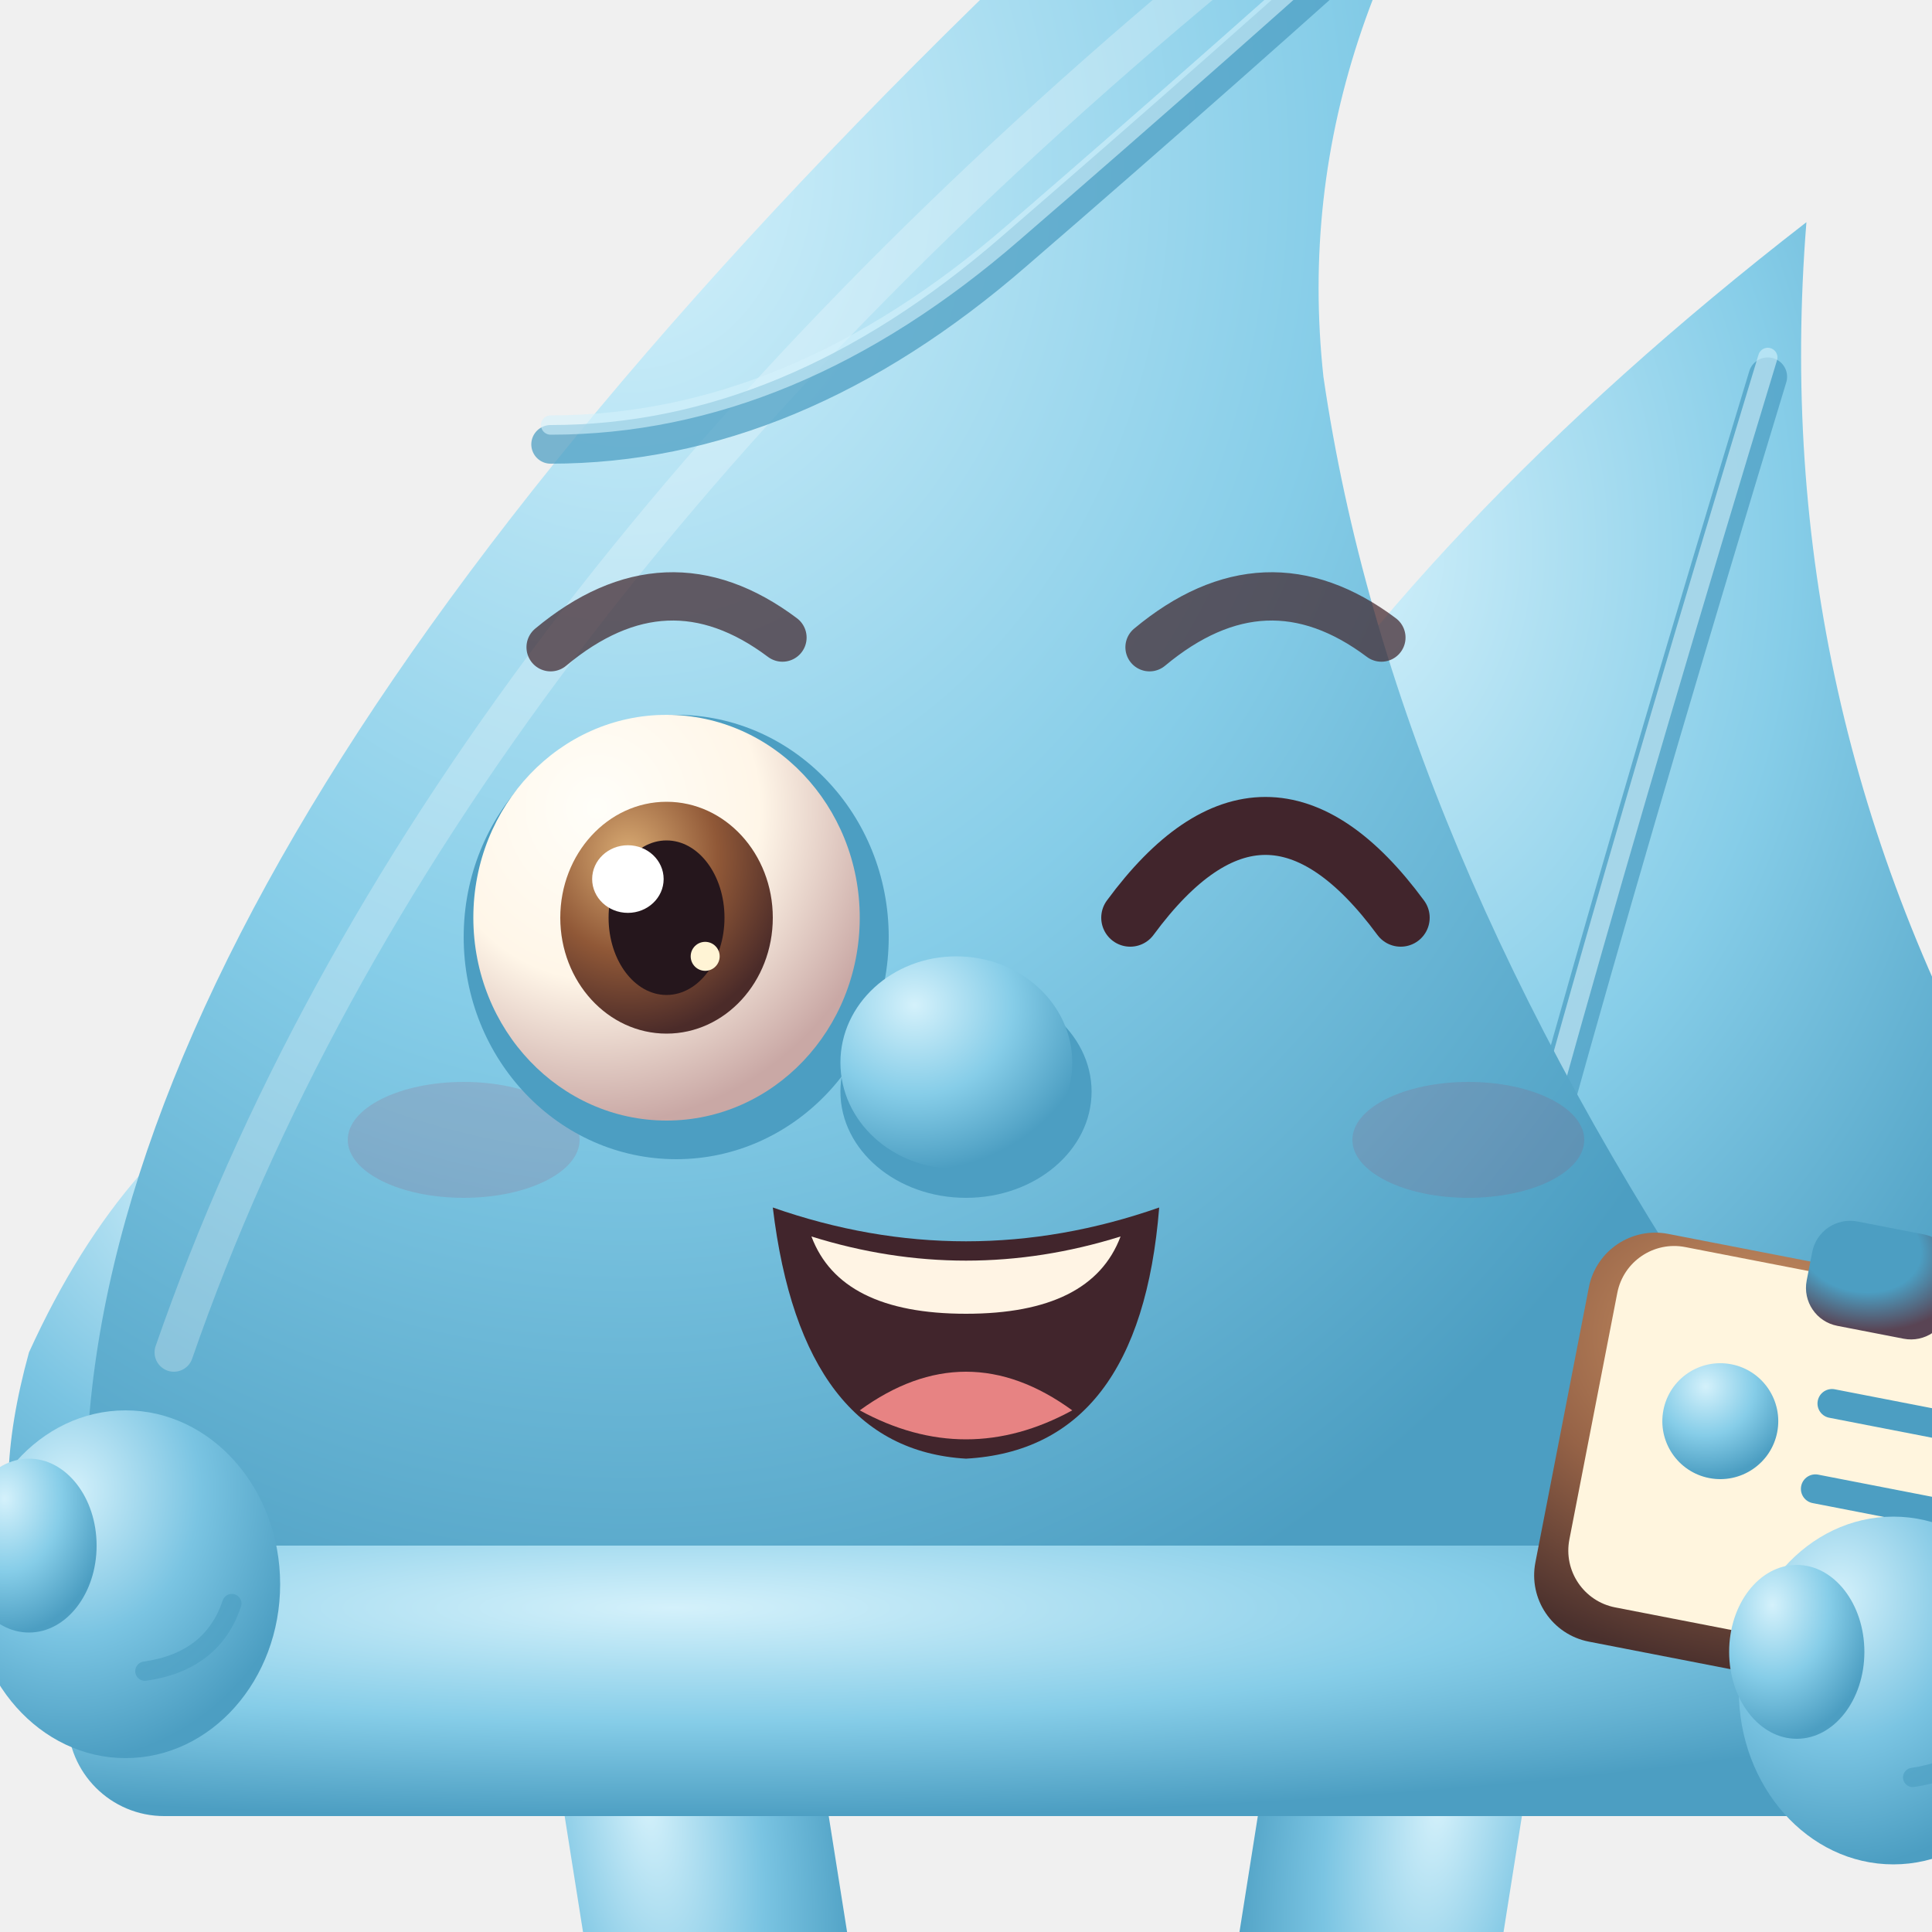
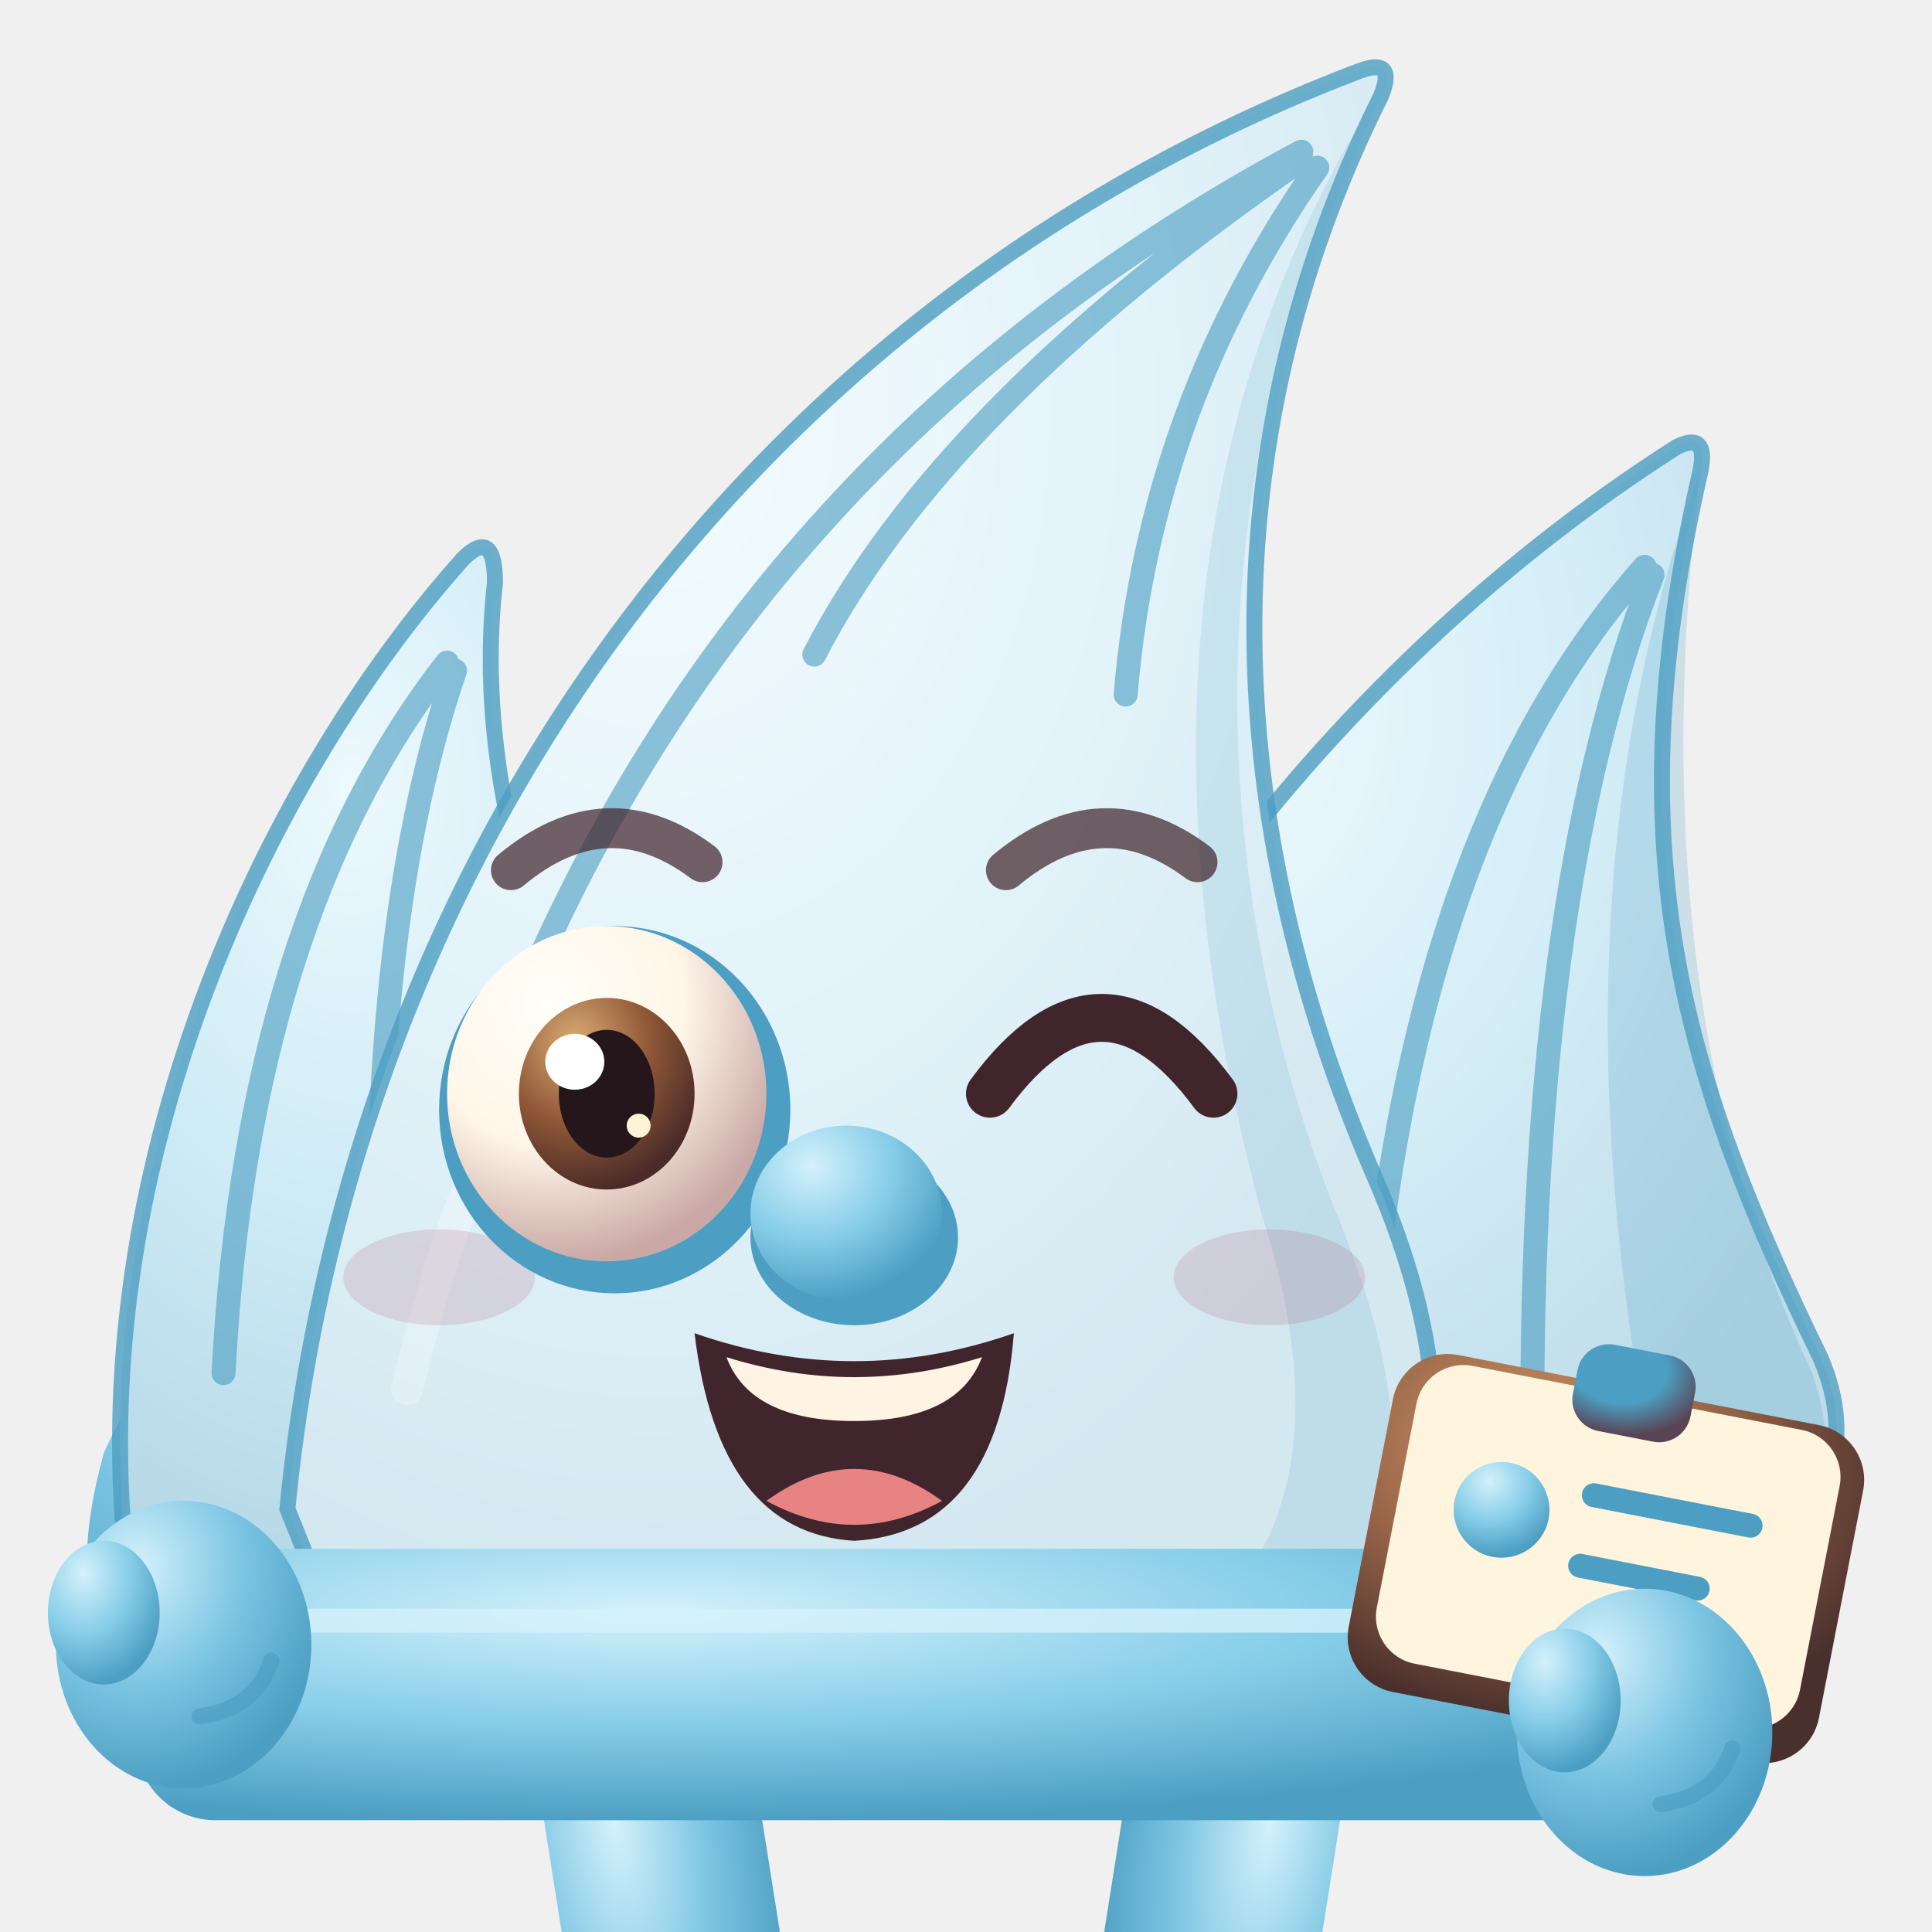
<svg xmlns="http://www.w3.org/2000/svg" viewBox="0 0 64 64" width="48" height="48" role="img" aria-label="Sydney, People, checking">
  <defs>
    <radialGradient id="sm-sydney-clay" cx="32%" cy="23%" r="78%">
      <stop offset="0" stop-color="#D4F1FB" />
      <stop offset="0.54" stop-color="#86CDE8" />
      <stop offset="1" stop-color="#4C9EC2" />
    </radialGradient>
    <radialGradient id="sm-sydney-arm" cx="32%" cy="23%" r="78%">
      <stop offset="0" stop-color="#D4F1FB" />
      <stop offset="0.54" stop-color="#7AC4E2" />
      <stop offset="1" stop-color="#4C9EC2" />
    </radialGradient>
    <radialGradient id="sm-sydney-recess" cx="32%" cy="23%" r="78%">
      <stop offset="0" stop-color="#4C9EC2" />
      <stop offset="0.54" stop-color="#4C9EC2" />
      <stop offset="1" stop-color="#594454" />
    </radialGradient>
    <radialGradient id="sm-sydney-boot" cx="32%" cy="23%" r="78%">
      <stop offset="0" stop-color="#d39a69" />
      <stop offset="0.54" stop-color="#966347" />
      <stop offset="1" stop-color="#4a302d" />
    </radialGradient>
    <radialGradient id="sm-sydney-wood" cx="32%" cy="23%" r="78%">
      <stop offset="0" stop-color="#ffe0a6" />
      <stop offset="0.54" stop-color="#bb8051" />
      <stop offset="1" stop-color="#774231" />
    </radialGradient>
    <radialGradient id="sm-sydney-gold" cx="32%" cy="23%" r="78%">
      <stop offset="0" stop-color="#fff5bb" />
      <stop offset="0.54" stop-color="#ebba54" />
      <stop offset="1" stop-color="#aa612e" />
    </radialGradient>
    <radialGradient id="sm-sydney-red" cx="32%" cy="23%" r="78%">
      <stop offset="0" stop-color="#ffb3a4" />
      <stop offset="0.54" stop-color="#e47065" />
      <stop offset="1" stop-color="#a53247" />
    </radialGradient>
    <radialGradient id="sm-sydney-white" cx="32%" cy="23%" r="78%">
      <stop offset="0" stop-color="#fffef9" />
      <stop offset="0.54" stop-color="#fff6e8" />
      <stop offset="1" stop-color="#c9a8a5" />
    </radialGradient>
    <radialGradient id="sm-sydney-iris" cx="32%" cy="23%" r="78%">
      <stop offset="0" stop-color="#d9ab73" />
      <stop offset="0.54" stop-color="#905837" />
      <stop offset="1" stop-color="#4b2b29" />
    </radialGradient>
    <radialGradient id="sm-sydney-floor">
      <stop stop-color="#38252e" stop-opacity=".31" />
      <stop offset=".55" stop-color="#483442" stop-opacity=".2" />
      <stop offset="1" stop-color="#483442" stop-opacity="0" />
    </radialGradient>
  </defs>
-   <g transform="scale(0.32) translate(-42 -80)">
+   <g transform="scale(0.26446) translate(-32 -38)">
    <g transform="translate(119 302) rotate(-9) scale(1 1)">
      <rect x="-13" y="-53" width="27" height="71" rx="13" fill="url(#sm-sydney-arm)" />
      <path d="M-17-13Q-12-20 12-17Q23-17 21-6L20 23Q32 37 14 45H-27Q-45 44-42 29Q-41 12-22 11Z" fill="url(#sm-sydney-boot)" />
      <path d="M-42 32Q-24 42 22 32Q27 46 12 47H-28Q-45 45-42 32Z" fill="#49302b" />
      <path d="M-40 33Q-20 43 24 33" fill="none" stroke="#bd9169" stroke-width="2.7" stroke-linecap="round" stroke-linejoin="round" />
      <path d="M-39 30Q-33 17-19 17M-15-10Q-4-15 13-10" fill="none" stroke="#f1bd89" stroke-width="3" opacity="0.55" stroke-linecap="round" stroke-linejoin="round" />
      <ellipse cx="-15" cy="-3" rx="2.7" ry="2.7" fill="#3b2826" />
      <ellipse cx="2" cy="-1" rx="2.7" ry="2.7" fill="#3b2826" />
      <path d="M-15 -3l17 2" fill="none" stroke="#f4d3a6" stroke-width="2.5" stroke-linecap="round" stroke-linejoin="round" />
      <ellipse cx="-17" cy="4" rx="2.7" ry="2.7" fill="#3b2826" />
      <ellipse cx="0" cy="6" rx="2.7" ry="2.7" fill="#3b2826" />
      <path d="M-17 4l17 2" fill="none" stroke="#f4d3a6" stroke-width="2.5" stroke-linecap="round" stroke-linejoin="round" />
      <ellipse cx="-19" cy="11" rx="2.7" ry="2.7" fill="#3b2826" />
      <ellipse cx="-2" cy="13" rx="2.7" ry="2.7" fill="#3b2826" />
      <path d="M-19 11l17 2" fill="none" stroke="#f4d3a6" stroke-width="2.5" stroke-linecap="round" stroke-linejoin="round" />
      <path d="M-10 17q-14 9-17 5M-10 17q8 4 10 11" fill="none" stroke="#dfad7d" stroke-width="2" opacity="0.7" stroke-linecap="round" stroke-linejoin="round" />
      <path d="M-29 26l6 1m-9-5l4 1m36-3l5-1" fill="none" stroke="#d5a47a" stroke-width="1.5" opacity="0.65" stroke-linecap="round" stroke-linejoin="round" />
    </g>
    <g transform="translate(181 302) rotate(9) scale(-1 1)">
      <rect x="-13" y="-53" width="27" height="71" rx="13" fill="url(#sm-sydney-arm)" />
      <path d="M-17-13Q-12-20 12-17Q23-17 21-6L20 23Q32 37 14 45H-27Q-45 44-42 29Q-41 12-22 11Z" fill="url(#sm-sydney-boot)" />
      <path d="M-42 32Q-24 42 22 32Q27 46 12 47H-28Q-45 45-42 32Z" fill="#49302b" />
      <path d="M-40 33Q-20 43 24 33" fill="none" stroke="#bd9169" stroke-width="2.7" stroke-linecap="round" stroke-linejoin="round" />
      <path d="M-39 30Q-33 17-19 17M-15-10Q-4-15 13-10" fill="none" stroke="#f1bd89" stroke-width="3" opacity="0.55" stroke-linecap="round" stroke-linejoin="round" />
      <ellipse cx="-15" cy="-3" rx="2.7" ry="2.7" fill="#3b2826" />
      <ellipse cx="2" cy="-1" rx="2.7" ry="2.7" fill="#3b2826" />
      <path d="M-15 -3l17 2" fill="none" stroke="#f4d3a6" stroke-width="2.5" stroke-linecap="round" stroke-linejoin="round" />
      <ellipse cx="-17" cy="4" rx="2.7" ry="2.7" fill="#3b2826" />
      <ellipse cx="0" cy="6" rx="2.7" ry="2.7" fill="#3b2826" />
      <path d="M-17 4l17 2" fill="none" stroke="#f4d3a6" stroke-width="2.5" stroke-linecap="round" stroke-linejoin="round" />
      <ellipse cx="-19" cy="11" rx="2.7" ry="2.7" fill="#3b2826" />
      <ellipse cx="-2" cy="13" rx="2.7" ry="2.7" fill="#3b2826" />
      <path d="M-19 11l17 2" fill="none" stroke="#f4d3a6" stroke-width="2.5" stroke-linecap="round" stroke-linejoin="round" />
      <path d="M-10 17q-14 9-17 5M-10 17q8 4 10 11" fill="none" stroke="#dfad7d" stroke-width="2" opacity="0.7" stroke-linecap="round" stroke-linejoin="round" />
      <path d="M-29 26l6 1m-9-5l4 1m36-3l5-1" fill="none" stroke="#d5a47a" stroke-width="1.5" opacity="0.65" stroke-linecap="round" stroke-linejoin="round" />
    </g>
    <path d="M111 187Q65 176 45 220Q37 249 59 254Q76 247 76 225L110 211Z" fill="url(#sm-sydney-arm)" />
    <path d="M207 183Q238 183 250 242L232 257Q219 209 204 222Z" fill="url(#sm-sydney-arm)" />
-     <path d="M145 237Q149 165 229 103Q225 153 250 197Q266 222 239 251Z" fill="url(#sm-sydney-clay)" />
-     <path d="M225 119Q201 198 192 236" fill="none" stroke="#4C9EC2" stroke-width="4" opacity="0.73" stroke-linecap="round" stroke-linejoin="round" />
-     <g transform="translate(0 -2)">
-       <path d="M225 119Q201 198 192 236" fill="none" stroke="#D4F1FB" stroke-width="2" opacity="0.6" stroke-linecap="round" stroke-linejoin="round" />
-     </g>
-     <path d="M51 238Q48 169 156 68Q180 48 203 49Q175 82 179 119Q186 167 221 219Q235 246 209 259H75Q56 256 51 238Z" fill="url(#sm-sydney-clay)" />
-     <path d="M60 220Q86 145 168 77" fill="none" stroke="white" stroke-width="4" opacity="0.26" stroke-linecap="round" stroke-linejoin="round" />
-     <path d="M99 126Q124 126 147 106Q169 87 190 68" fill="none" stroke="#4C9EC2" stroke-width="4" opacity="0.73" stroke-linecap="round" stroke-linejoin="round" />
-     <g transform="translate(0 -2)">
-       <path d="M99 126Q124 126 147 106Q169 87 190 68" fill="none" stroke="#D4F1FB" stroke-width="2" opacity="0.6" stroke-linecap="round" stroke-linejoin="round" />
-     </g>
-     <rect x="49" y="240" width="198" height="28" rx="10" fill="url(#sm-sydney-clay)" />
+     <path d="M48 235C42 185 65 136 90 108Q94 104 94 111C90 146 109 186 137 217L134 238Z" fill="url(#sm-sydney-clay)" />
+     <path d="M48 235C42 185 65 136 90 108Q94 104 94 111C90 146 109 186 137 217L134 238Z" fill="white" fill-opacity="0.58" stroke="#4C9EC2" stroke-opacity=".8" stroke-width="2" />
+     <path d="M88 121Q63 153 60 210M89 122Q77 157 80 217" fill="none" stroke="#4C9EC2" stroke-width="3" opacity="0.62" stroke-linecap="round" stroke-linejoin="round" />
+     <path d="M147 231C157 176 195 124 242 94Q246 92 245 97C234 145 243 173 260 208Q267 224 250 238Z" fill="url(#sm-sydney-clay)" />
+     <path d="M147 231C157 176 195 124 242 94Q246 92 245 97C234 145 243 173 260 208Q267 224 250 238Z" fill="white" fill-opacity="0.64" stroke="#4C9EC2" stroke-opacity=".8" stroke-width="2" />
+     <path d="M245 97Q224 154 241 231L251 237Q265 228 259 210Q237 163 245 97Z" fill="#4C9EC2" opacity=".22" />
+     <path d="M238 109Q207 144 203 215M239 110Q223 151 224 223" fill="none" stroke="#4C9EC2" stroke-width="3" opacity="0.62" stroke-linecap="round" stroke-linejoin="round" />
+     <path d="M68 227C76 145 126 76 202 47Q207 45 205 50C183 94 185 141 204 185Q218 217 206 237H72Z" fill="url(#sm-sydney-clay)" />
+     <path d="M68 227C76 145 126 76 202 47Q207 45 205 50C183 94 185 141 204 185Q218 217 206 237H72Z" fill="white" fill-opacity="0.76" stroke="#4C9EC2" stroke-opacity=".8" stroke-width="2" />
+     <path d="M202 54C182 100 183 148 199 189Q212 220 202 234H189Q199 218 190 190C178 145 177 97 202 54Z" fill="#4C9EC2" opacity=".16" />
+     <path d="M195 57Q124 95 95 169M195 58Q150 89 134 120M197 59Q176 89 173 125" fill="none" stroke="#4C9EC2" stroke-width="3" opacity="0.62" stroke-linecap="round" stroke-linejoin="round" />
+     <path d="M83 212Q87 195 93 181" fill="none" stroke="white" stroke-width="4" opacity="0.26" stroke-linecap="round" stroke-linejoin="round" />
+     <rect x="49" y="232" width="203" height="34" rx="10" fill="url(#sm-sydney-clay)" />
+     <path d="M61 241H239" fill="none" stroke="#D4F1FB" stroke-width="3" opacity="0.8" stroke-linecap="round" stroke-linejoin="round" />
    <ellipse cx="55" cy="244" rx="16" ry="18" fill="url(#sm-sydney-arm)" />
    <ellipse cx="45" cy="240" rx="7" ry="9" fill="url(#sm-sydney-clay)" />
    <path d="M57 253q7 -1 9 -7" fill="none" stroke="#4C9EC2" stroke-width="2" opacity="0.65" stroke-linecap="round" stroke-linejoin="round" />
-     <g transform="translate(142 175)">
+     <g transform="translate(139 175)">
      <ellipse cx="-52" cy="23" rx="12" ry="6" fill="#a63655" opacity=".15" />
      <ellipse cx="52" cy="23" rx="12" ry="6" fill="#a63655" opacity=".15" />
      <g>
        <g transform="translate(-31 0)">
          <path d="M-12 -28Q0 -38 12 -29" fill="none" stroke="#41252C" stroke-width="5" opacity="0.72" stroke-linecap="round" stroke-linejoin="round" />
          <ellipse cx="1" cy="2" rx="22" ry="23" fill="#4C9EC2" />
          <ellipse cx="0" cy="0" rx="20" ry="21" fill="url(#sm-sydney-white)" />
          <ellipse cx="0" cy="0" rx="11" ry="12" fill="url(#sm-sydney-iris)" />
          <ellipse cx="0" cy="0" rx="6" ry="8" fill="#25161c" />
          <ellipse cx="-4" cy="-4" rx="3.7" ry="3.5" fill="white" />
          <ellipse cx="4" cy="4" rx="1.5" ry="1.5" fill="#fff4d5" />
        </g>
        <g transform="translate(31 0)">
          <path d="M-12 -28Q0 -38 12 -29" fill="none" stroke="#41252C" stroke-width="5" opacity="0.72" stroke-linecap="round" stroke-linejoin="round" />
          <path d="M-14 0Q0 -19 14 0" fill="none" stroke="#41252C" stroke-width="6" stroke-linecap="round" stroke-linejoin="round" />
        </g>
      </g>
      <ellipse cx="0" cy="18" rx="13" ry="11" fill="#4C9EC2" />
      <ellipse cx="-1" cy="15" rx="12" ry="11" fill="url(#sm-sydney-clay)" />
      <path d="M-20 30Q0 37 20 30Q18 55 0 56Q-17 55-20 30Z" fill="#41252C" />
      <path d="M-16 33Q0 38 16 33Q13 41 0 41Q-13 41-16 33Z" fill="#fff4e4" />
      <path d="M-11 51Q0 43 11 51Q0 57-11 51Z" fill="#e78383" />
    </g>
    <g transform="rotate(11 235 229)">
      <rect x="204" y="212" width="60" height="43" rx="7" fill="url(#sm-sydney-boot)" />
      <rect x="207" y="213" width="54" height="38" rx="6" fill="#fff5de" />
      <rect x="226" y="207" width="15" height="11" rx="4" fill="url(#sm-sydney-recess)" />
      <ellipse cx="220" cy="230" rx="6" ry="6" fill="url(#sm-sydney-clay)" />
      <path d="M231 226H251M231 235H246" fill="none" stroke="#4C9EC2" stroke-width="3" stroke-linecap="round" stroke-linejoin="round" />
    </g>
    <ellipse cx="238" cy="255" rx="16" ry="18" fill="url(#sm-sydney-arm)" />
    <ellipse cx="228" cy="251" rx="7" ry="9" fill="url(#sm-sydney-clay)" />
    <path d="M240 264q7 -1 9 -7" fill="none" stroke="#4C9EC2" stroke-width="2" opacity="0.65" stroke-linecap="round" stroke-linejoin="round" />
  </g>
</svg>
